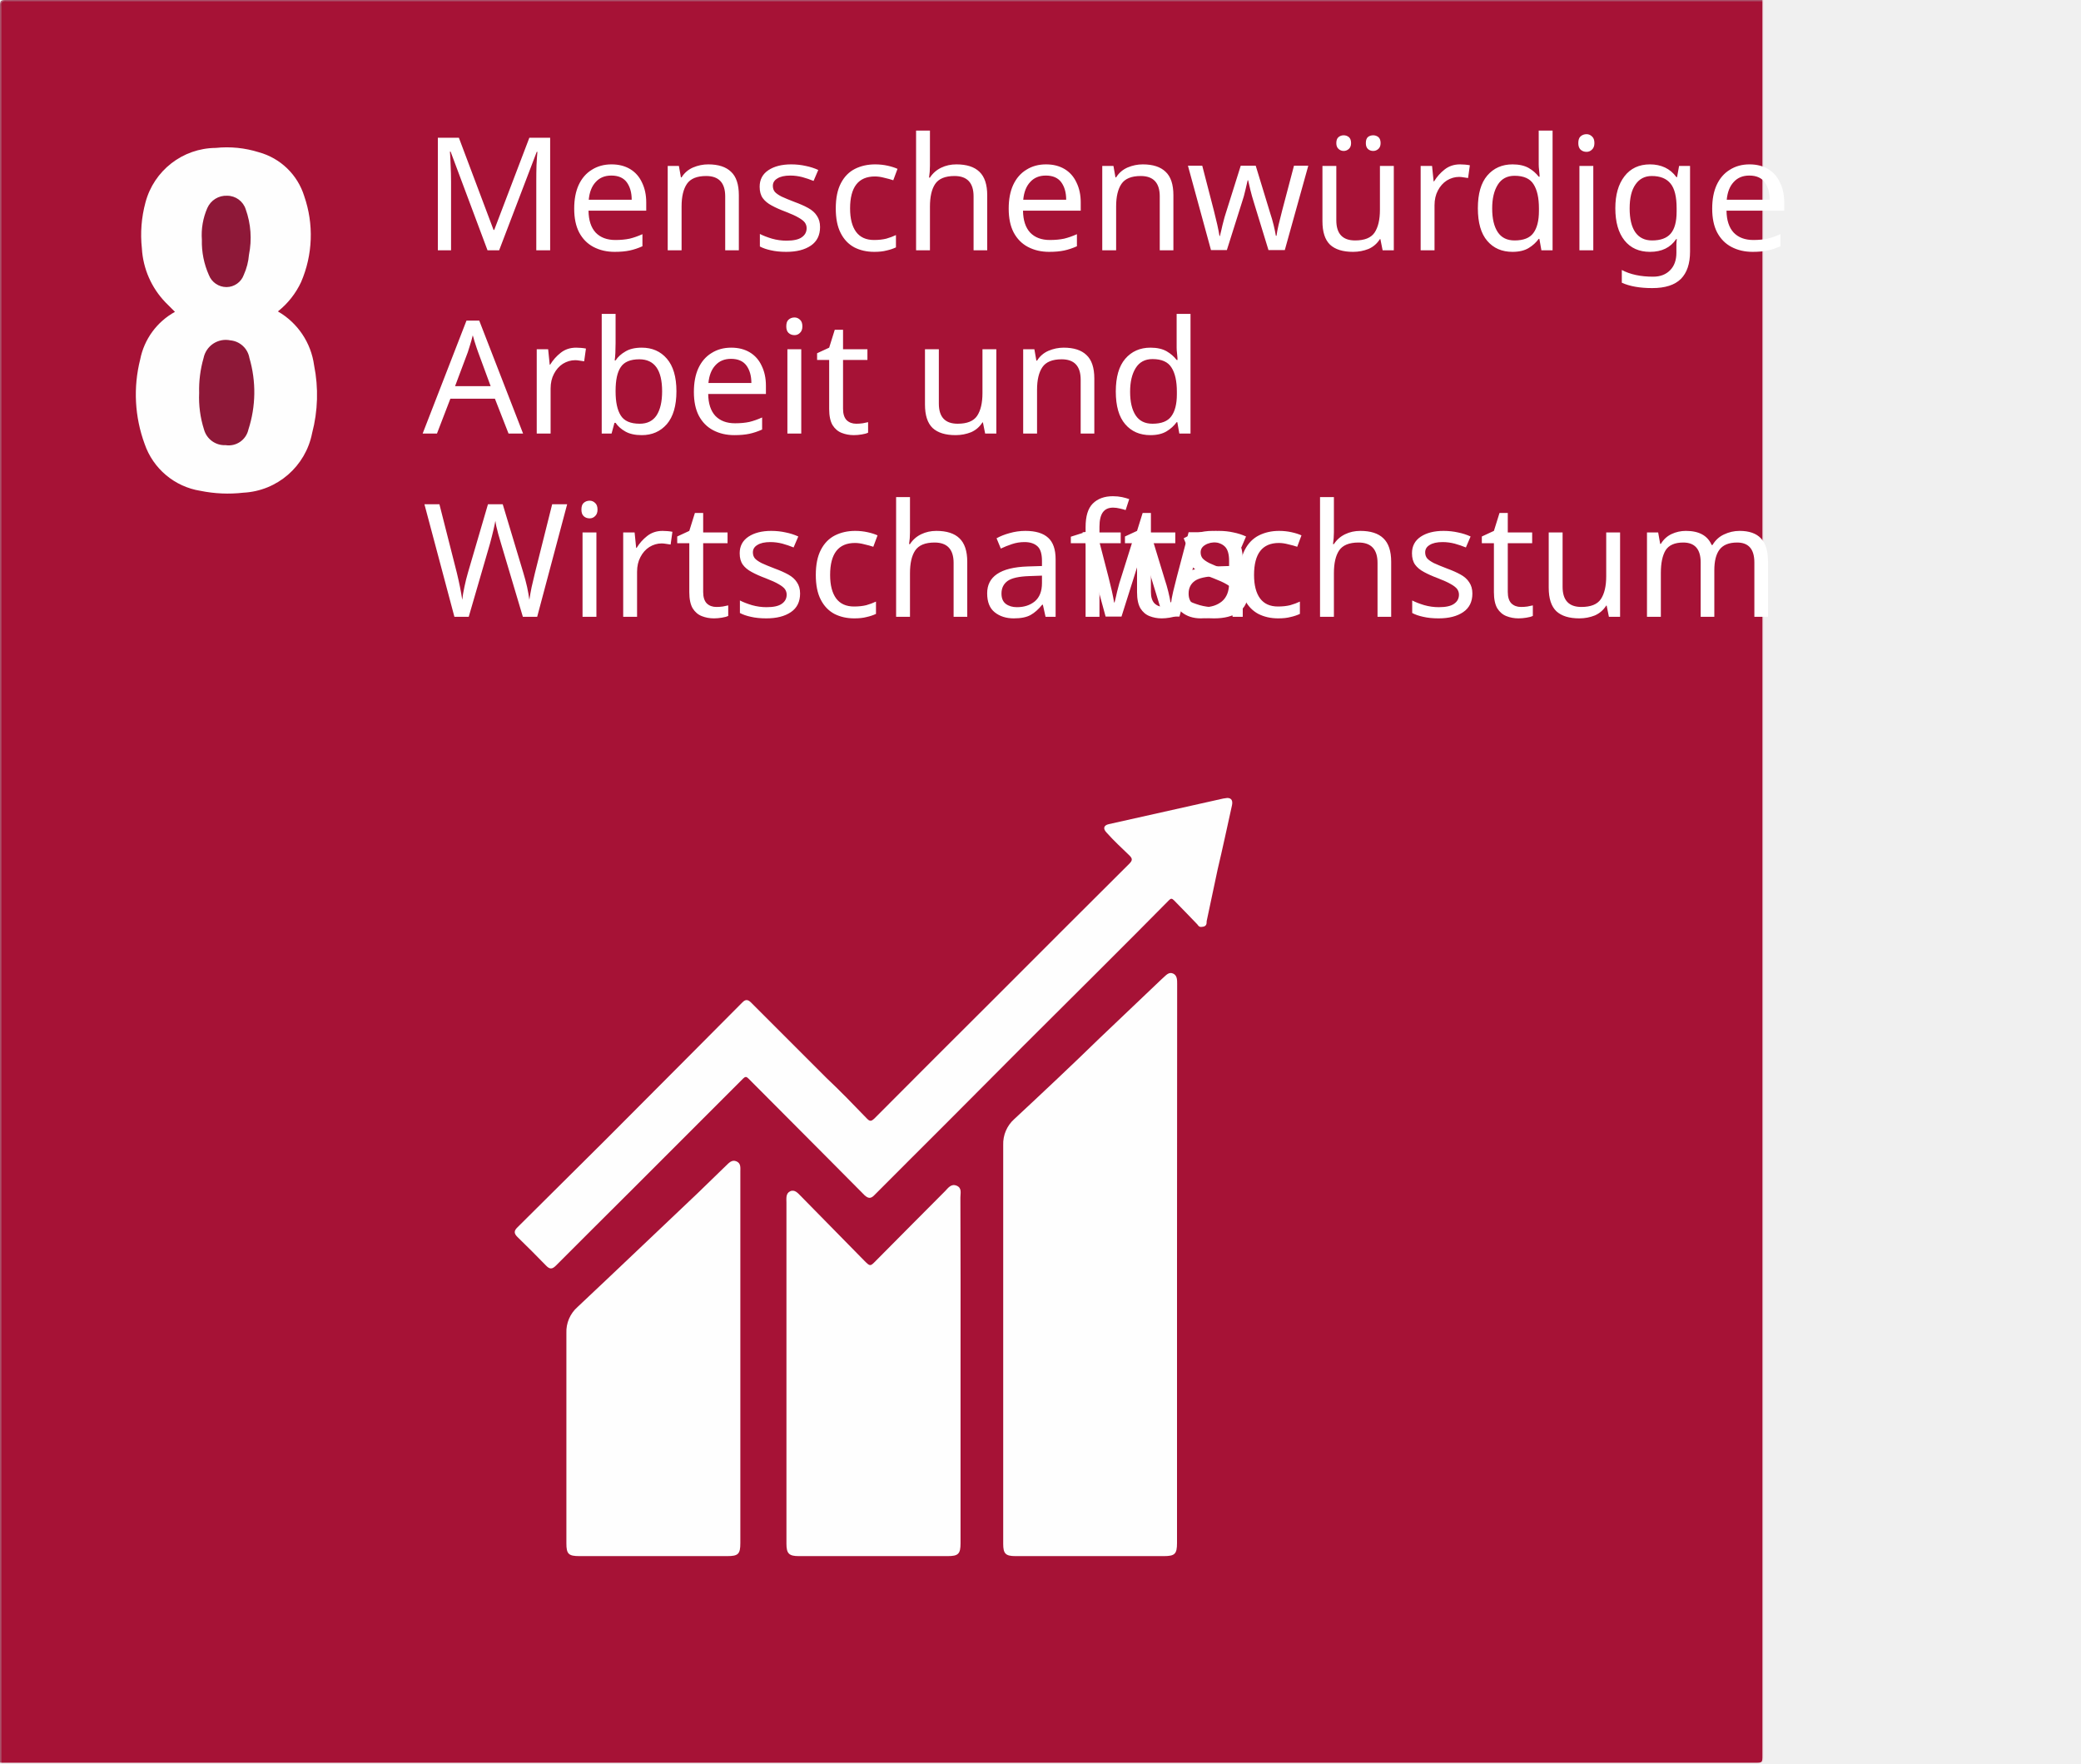
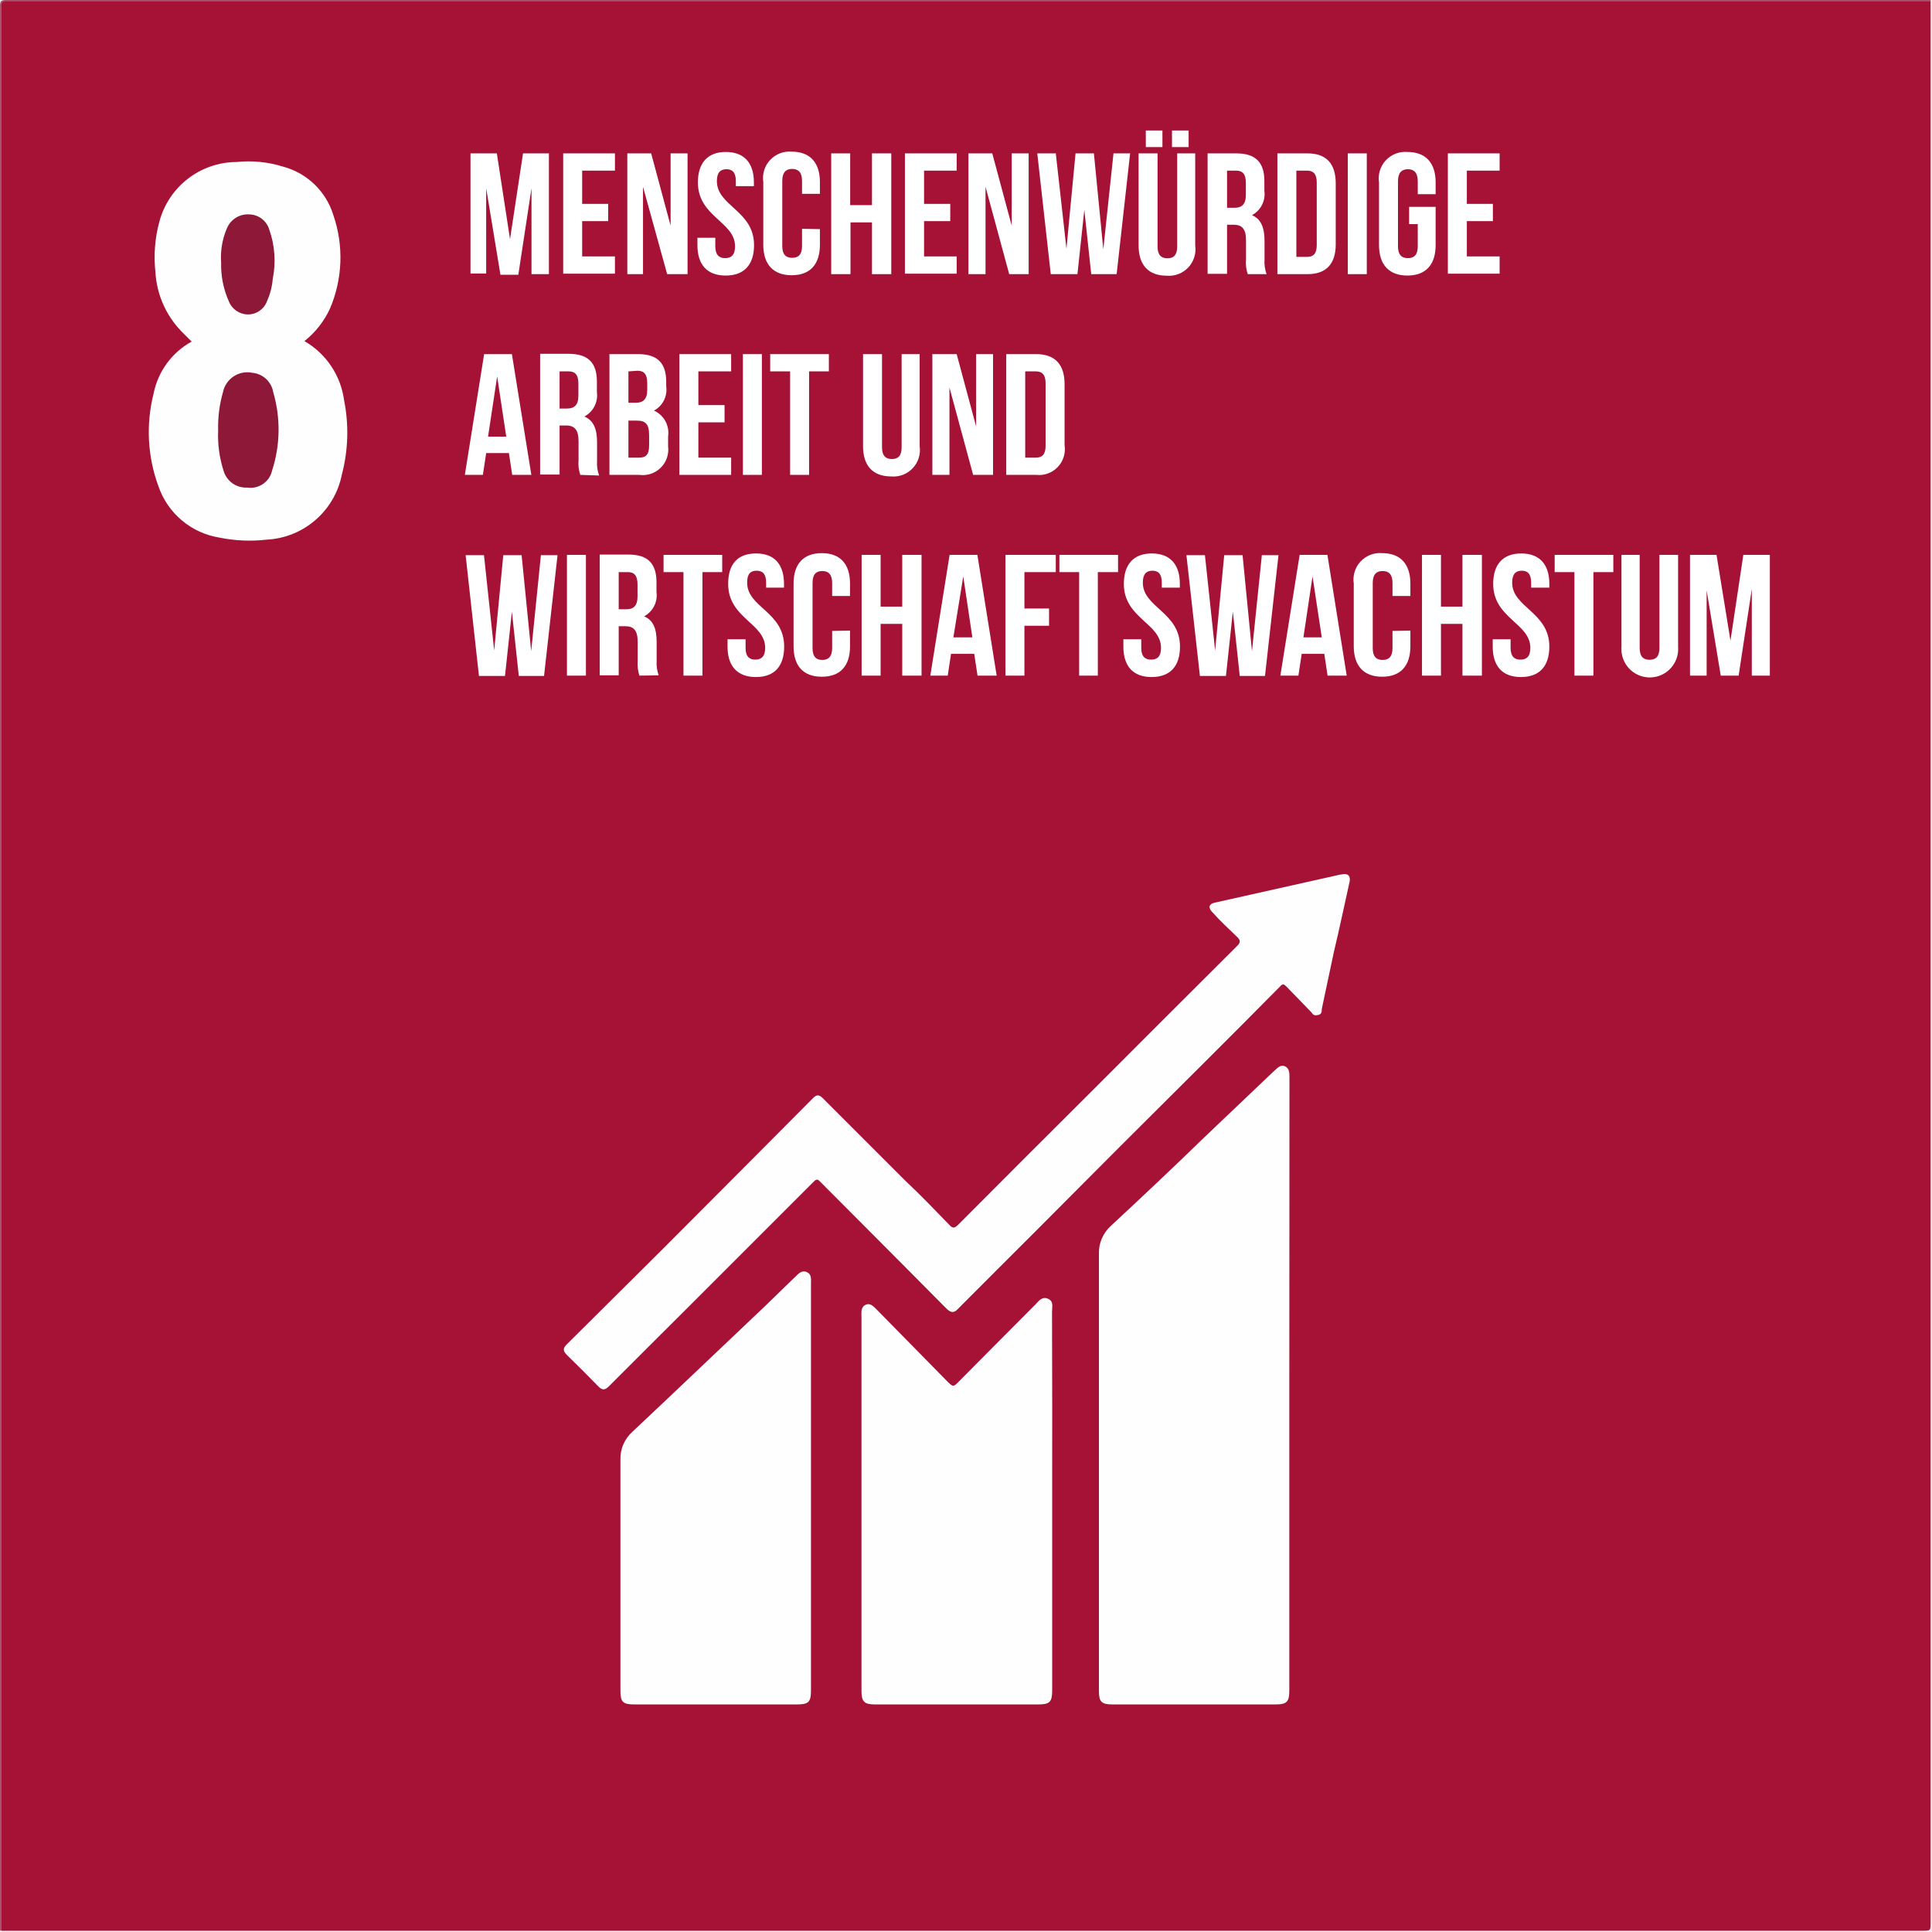
- <svg xmlns="http://www.w3.org/2000/svg" viewBox="0 0 145.35 123.19">
+ <svg xmlns="http://www.w3.org/2000/svg" viewBox="0 0 123.19 123.19">
  <defs>
-     <style>.cls-1{fill:#f0e1e5;}.cls-2{fill:#aa526a;}.cls-3{fill:#a61236;}.cls-4{fill:#fefefe;}.cls-5{fill:#8e1838;}.cls-6{font-size:11px;fill:#fff;font-family:BebasNeueBold, Bebas Neue;}.cls-7{letter-spacing:-0.02em;}.cls-8{letter-spacing:0em;}</style>
+     <style>.cls-1{fill:#f0e1e5;}.cls-2{fill:#aa526a;}.cls-3{fill:#a61236;}.cls-4{fill:#fefefe;}.cls-5{fill:#8e1838;}.cls-6{fill:#fff;}</style>
  </defs>
  <g id="Capa_2" data-name="Capa 2">
    <g id="Capa_1-2" data-name="Capa 1">
      <path class="cls-1" d="M123.1,0s.09,0,.09,0,0,.22,0,.32q0,61.22,0,122.42c0,.33-.06.39-.39.39H.37c-.12,0-.27.09-.36-.08L.14,123a2.41,2.41,0,0,1,.8-.07H122.05c1,0,.89.09.89-.89q0-60.48,0-121A2.59,2.59,0,0,1,123,.15Z" />
      <path class="cls-2" d="M123.1,0V.09a.69.69,0,0,1-.49.16H1.19c-1,0-.94-.11-.94.93V122.1c0,.33.09.68-.15,1H0Q0,61.74,0,.39C0,.07.07,0,.39,0Z" />
      <path class="cls-3" d="M.1,123.08c0-.18,0-.35,0-.53V.73a2.62,2.62,0,0,0,0-.28C.05.16.18.05.46.09A1.92,1.92,0,0,0,.7.09H123.1c0,.17,0,.33,0,.49v122c0,.53,0,.53-.54.53H.1Z" />
      <path class="cls-4" d="M82.21,88.33v19.43c0,.77-.15.92-.92.92H70.93c-.69,0-.86-.17-.86-.85q0-13.93,0-27.86a2.32,2.32,0,0,1,.78-1.82c2-1.86,4-3.74,5.93-5.62l4.34-4.13.12-.11c.2-.17.39-.43.69-.3s.29.46.29.74Z" />
      <path class="cls-4" d="M67.09,95.68v12.1c0,.75-.16.9-.9.9H55.79c-.68,0-.86-.18-.86-.86V84c0-.29-.06-.65.26-.8s.55.14.75.34l4.45,4.53c.38.38.4.38.77,0,1.62-1.63,3.23-3.26,4.85-4.88.22-.23.43-.54.81-.38s.26.52.26.82Q67.1,89.68,67.09,95.68Z" />
      <path class="cls-4" d="M85.72,55.73c.32,0,.39.22.33.51-.33,1.49-.65,3-1,4.47-.26,1.21-.51,2.42-.77,3.63,0,.16,0,.33-.24.38s-.3,0-.42-.17C83.1,64,82.54,63.44,82,62.88c-.14-.14-.22-.15-.36,0q-2.37,2.4-4.77,4.79L71.4,73.12l-5.34,5.36c-1.65,1.65-3.31,3.3-5,5-.26.27-.44.2-.67,0-1.77-1.79-3.54-3.56-5.31-5.34l-2.8-2.81c-.14-.15-.23-.15-.38,0q-4,4-8,8c-1.69,1.69-3.39,3.37-5.07,5.06-.26.26-.43.27-.69,0-.65-.67-1.31-1.33-2-2-.24-.24-.26-.42,0-.67L42.3,79.6l5.86-5.88L51.86,70c.21-.21.37-.2.58,0l5.29,5.29c1,.94,1.9,1.88,2.83,2.84.21.22.32.16.5,0q4.23-4.25,8.47-8.47,4.66-4.67,9.33-9.32c.27-.26.24-.39,0-.62-.53-.51-1.06-1-1.57-1.57-.27-.28-.2-.51.15-.59l8-1.79Z" />
      <path class="cls-4" d="M51.71,94.85v12.92c0,.77-.15.91-.92.91H40.47c-.76,0-.91-.15-.91-.89q0-7.35,0-14.69a2.3,2.3,0,0,1,.78-1.82c2.8-2.63,5.58-5.29,8.37-7.93l2-1.94c.2-.19.41-.44.73-.3s.27.44.27.71Z" />
      <path class="cls-4" d="M19.41,21.75a5.14,5.14,0,0,1,2.53,3.77,10.5,10.5,0,0,1-.14,4.73A5.16,5.16,0,0,1,17,34.41a9.57,9.57,0,0,1-3-.13A4.94,4.94,0,0,1,10.1,31a10,10,0,0,1-.31-5.89,4.87,4.87,0,0,1,2.43-3.33l-.66-.66a5.92,5.92,0,0,1-1.65-3.77,8.69,8.69,0,0,1,.25-3.21,5.12,5.12,0,0,1,4.91-3.81,7.45,7.45,0,0,1,3,.3,4.59,4.59,0,0,1,3.18,3.07,8.29,8.29,0,0,1-.22,6A5.69,5.69,0,0,1,19.41,21.75Z" />
      <path class="cls-5" d="M13.91,27.44A8,8,0,0,1,14.22,25a1.58,1.58,0,0,1,1.87-1.23A1.49,1.49,0,0,1,17.42,25,8.48,8.48,0,0,1,17.35,30a1.41,1.41,0,0,1-1.59,1.09A1.49,1.49,0,0,1,14.25,30,7.36,7.36,0,0,1,13.91,27.44Z" />
      <path class="cls-5" d="M14.1,16.75a4.7,4.7,0,0,1,.38-2.22,1.44,1.44,0,0,1,1.39-.86,1.36,1.36,0,0,1,1.29.94,5.94,5.94,0,0,1,.23,3.18,4.25,4.25,0,0,1-.36,1.4,1.29,1.29,0,0,1-1.21.86,1.32,1.32,0,0,1-1.23-.84A5.68,5.68,0,0,1,14.1,16.75Z" />
-       <text class="cls-6" transform="translate(29.52 17.48)">Menschenwürdige <tspan x="0" y="12.8">Arbeit und </tspan>
-         <tspan x="0" y="25.6">Wirtschafts</tspan>
-         <tspan class="cls-7" x="45.97" y="25.6">w</tspan>
-         <tspan class="cls-8" x="52" y="25.6">a</tspan>
-         <tspan x="56.46" y="25.6">chstum</tspan>
-       </text>
+       <path class="cls-6" d="M32.52,15.25l.83-5.47H35v7.7H33.89V12l-.84,5.52H31.91L31,12v5.44H30V9.78h1.68Z" />
+       <path class="cls-6" d="M37.12,13h1.66v1.1H37.12v2.25h2.09v1.1h-3.3V9.78h3.3v1.1H37.12Z" />
+       <path class="cls-6" d="M41,11.91v5.57H40V9.78h1.52l1.24,4.61V9.78h1.08v7.7H42.54Z" />
+       <path class="cls-6" d="M46.28,9.69c1.18,0,1.79.71,1.79,1.94v.24H46.92v-.32c0-.55-.22-.76-.6-.76s-.61.21-.61.76c0,1.59,2.37,1.88,2.37,4.08,0,1.24-.62,1.94-1.81,1.94s-1.8-.7-1.8-1.94v-.47h1.14v.55c0,.55.25.75.63.75s.63-.2.63-.75c0-1.58-2.37-1.88-2.37-4.08C44.5,10.4,45.11,9.69,46.28,9.69Z" />
+       <path class="cls-6" d="M52.28,14.61v1c0,1.24-.62,1.94-1.8,1.94s-1.81-.7-1.81-1.94v-4a1.69,1.69,0,0,1,1.81-1.94c1.18,0,1.8.71,1.8,1.94v.75H51.14v-.83c0-.55-.25-.76-.63-.76s-.63.21-.63.76v4.16c0,.55.24.75.63.75s.63-.2.63-.75v-1.1Z" />
+       <path class="cls-6" d="M54.23,17.48H53V9.78h1.21v3.3H55.6V9.78h1.23v7.7H55.6v-3.3H54.23Z" />
+       <path class="cls-6" d="M58.92,13h1.67v1.1H58.92v2.25H61v1.1h-3.3V9.78H61v1.1H58.92Z" />
+       <path class="cls-6" d="M62.84,11.91v5.57H61.75V9.78h1.52l1.24,4.61V9.78h1.08v7.7H64.35Z" />
+       <path class="cls-6" d="M69.14,13.38l-.44,4.1H67l-.86-7.7h1.18L68,15.86l.58-6.08h1.17l.6,6.12L71,9.78h1.06l-.86,7.7H69.58Z" />
+       <path class="cls-6" d="M73.81,9.78v5.94c0,.55.24.75.63.75s.62-.2.62-.75V9.78h1.15v5.87a1.69,1.69,0,0,1-1.81,1.93c-1.19,0-1.8-.7-1.8-1.93V9.78Zm.31-1.46V9.38H73.06V8.32Zm1.67,0V9.38H74.73V8.32Z" />
+       <path class="cls-6" d="M79.56,17.48a2.25,2.25,0,0,1-.11-.94V15.33c0-.72-.24-1-.79-1h-.42v3.13H77V9.78h1.83c1.25,0,1.79.59,1.79,1.77v.61a1.53,1.53,0,0,1-.79,1.56c.6.25.8.84.8,1.64v1.19a2.26,2.26,0,0,0,.13.93Zm-1.32-6.6v2.37h.47c.45,0,.73-.2.73-.82v-.76c0-.55-.19-.79-.62-.79Z" />
+       <path class="cls-6" d="M81.45,9.78h1.92c1.21,0,1.8.67,1.8,1.91v3.89c0,1.23-.59,1.9-1.8,1.9H81.45Zm1.21,1.1v5.5h.68c.39,0,.62-.19.62-.75v-4c0-.55-.23-.75-.62-.75Z" />
+       <path class="cls-6" d="M85.94,9.78h1.21v7.7H85.94Z" />
+       <path class="cls-6" d="M89.85,13.19h1.69v2.44c0,1.24-.62,1.94-1.8,1.94s-1.81-.7-1.81-1.94v-4a1.69,1.69,0,0,1,1.81-1.94c1.18,0,1.8.71,1.8,1.94v.75H90.4v-.83c0-.55-.25-.76-.63-.76s-.63.21-.63.76v4.16c0,.55.24.75.63.75s.63-.2.63-.75V14.29h-.55Z" />
+       <path class="cls-6" d="M93.53,13h1.66v1.1H93.53v2.25h2.09v1.1h-3.3V9.78h3.3v1.1H93.53Z" />
+       <path class="cls-6" d="M33.88,30.28H32.66l-.21-1.39H31l-.21,1.39H29.64l1.23-7.7h1.77Zm-2.76-2.44h1.16L31.7,24Z" />
+       <path class="cls-6" d="M37,30.28a2.29,2.29,0,0,1-.11-.94V28.13c0-.72-.25-1-.8-1h-.41v3.13H34.44v-7.7h1.82c1.26,0,1.8.59,1.8,1.77V25a1.53,1.53,0,0,1-.8,1.56c.61.25.81.84.81,1.64v1.19a2.26,2.26,0,0,0,.13.93Zm-1.32-6.6v2.37h.47c.45,0,.73-.2.73-.82v-.76c0-.55-.19-.79-.62-.79Z" />
+       <path class="cls-6" d="M42.48,24.35v.28a1.51,1.51,0,0,1-.78,1.55,1.56,1.56,0,0,1,.9,1.65v.63a1.63,1.63,0,0,1-1.84,1.82h-1.9v-7.7h1.83C41.94,22.58,42.48,23.17,42.48,24.35Zm-2.41-.67v2h.47c.45,0,.73-.2.73-.82v-.43c0-.55-.19-.79-.62-.79Zm0,3.14v2.36h.69c.41,0,.63-.18.63-.76v-.67c0-.71-.23-.93-.78-.93Z" />
+       <path class="cls-6" d="M44.53,25.83H46.2v1.1H44.53v2.25h2.09v1.1h-3.3v-7.7h3.3v1.1H44.53Z" />
+       <path class="cls-6" d="M47.37,22.58h1.21v7.7H47.37Z" />
+       <path class="cls-6" d="M49.11,22.58h3.74v1.1H51.59v6.6H50.38v-6.6H49.11Z" />
+       <path class="cls-6" d="M56.24,22.58v5.94c0,.55.24.75.63.75s.62-.2.62-.75V22.58h1.15v5.87a1.69,1.69,0,0,1-1.81,1.93c-1.19,0-1.8-.7-1.8-1.93V22.58Z" />
+       <path class="cls-6" d="M60.54,24.71v5.57H59.45v-7.7H61l1.24,4.61V22.58h1.08v7.7H62.05Z" />
+       <path class="cls-6" d="M64.16,22.58h1.91c1.21,0,1.81.67,1.81,1.91v3.89a1.65,1.65,0,0,1-1.81,1.9H64.16Zm1.21,1.1v5.5h.68c.39,0,.62-.19.62-.75v-4c0-.55-.23-.75-.62-.75Z" />
+       <path class="cls-6" d="M32.64,39l-.44,4.1H30.54l-.85-7.7h1.17l.65,6.08.58-6.08h1.17l.61,6.12.62-6.12h1.06l-.86,7.7H33.08Z" />
+       <path class="cls-6" d="M36.15,35.38h1.21v7.7H36.15Z" />
+       <path class="cls-6" d="M40.77,43.08a2.49,2.49,0,0,1-.11-.94V40.93c0-.72-.24-1-.79-1h-.42v3.13H38.24v-7.7h1.83c1.25,0,1.79.58,1.79,1.77v.61a1.53,1.53,0,0,1-.79,1.56c.61.25.8.84.8,1.64v1.19a2.26,2.26,0,0,0,.13.93Zm-1.32-6.6v2.37h.48c.45,0,.72-.2.72-.82v-.76c0-.55-.19-.79-.61-.79Z" />
+       <path class="cls-6" d="M42.31,35.38h3.74v1.1H44.79v6.6H43.58v-6.6H42.31Z" />
+       <path class="cls-6" d="M48.21,35.29c1.18,0,1.78.71,1.78,1.94v.24H48.85v-.32c0-.55-.22-.76-.61-.76s-.6.21-.6.76C47.64,38.74,50,39,50,41.23c0,1.24-.61,1.94-1.8,1.94s-1.81-.7-1.81-1.94v-.47h1.15v.55c0,.55.24.75.62.75s.63-.2.63-.75c0-1.58-2.36-1.88-2.36-4.08C46.43,36,47,35.29,48.21,35.29Z" />
+       <path class="cls-6" d="M54.2,40.21v1c0,1.24-.61,1.94-1.8,1.94s-1.8-.7-1.8-1.94v-4c0-1.23.61-1.94,1.8-1.94s1.8.71,1.8,1.94V38H53.06v-.83c0-.55-.24-.76-.63-.76s-.62.21-.62.76v4.16c0,.55.24.75.62.75s.63-.2.63-.75v-1.1Z" />
+       <path class="cls-6" d="M56.15,43.08H54.94v-7.7h1.21v3.3h1.38v-3.3h1.23v7.7H57.53v-3.3H56.15Z" />
+       <path class="cls-6" d="M63.55,43.08H62.33l-.21-1.39H60.64l-.21,1.39H59.32l1.23-7.7h1.77Zm-2.76-2.44H62l-.58-3.89Z" />
+       <path class="cls-6" d="M65.32,38.8h1.57v1.1H65.32v3.18H64.11v-7.7h3.21v1.1h-2Z" />
+       <path class="cls-6" d="M67.55,35.38h3.74v1.1H70v6.6H68.81v-6.6H67.55Z" />
+       <path class="cls-6" d="M73.44,35.29c1.18,0,1.79.71,1.79,1.94v.24H74.08v-.32c0-.55-.22-.76-.6-.76s-.61.21-.61.76c0,1.59,2.37,1.88,2.37,4.08,0,1.24-.62,1.94-1.81,1.94s-1.8-.7-1.8-1.94v-.47h1.14v.55c0,.55.24.75.63.75s.63-.2.63-.75c0-1.58-2.37-1.88-2.37-4.08C71.66,36,72.27,35.29,73.44,35.29Z" />
+       <path class="cls-6" d="M78.61,39l-.44,4.1H76.51l-.86-7.7h1.18l.65,6.08.58-6.08h1.17l.6,6.12.63-6.12h1.06l-.86,7.7H79.05Z" />
+       <path class="cls-6" d="M85.87,43.08H84.65l-.21-1.39H83l-.21,1.39H81.64l1.23-7.7h1.77Zm-2.76-2.44h1.17l-.59-3.89Z" />
+       <path class="cls-6" d="M89.93,40.21v1c0,1.24-.62,1.94-1.8,1.94s-1.81-.7-1.81-1.94v-4a1.69,1.69,0,0,1,1.81-1.94c1.18,0,1.8.71,1.8,1.94V38H88.79v-.83c0-.55-.24-.76-.63-.76s-.63.21-.63.76v4.16c0,.55.24.75.63.75s.63-.2.63-.75v-1.1Z" />
+       <path class="cls-6" d="M91.88,43.08H90.67v-7.7h1.21v3.3h1.37v-3.3h1.24v7.7H93.25v-3.3H91.88Z" />
+       <path class="cls-6" d="M97,35.29c1.18,0,1.79.71,1.79,1.94v.24H97.63v-.32c0-.55-.22-.76-.6-.76s-.61.21-.61.76c0,1.59,2.37,1.88,2.37,4.08,0,1.24-.62,1.94-1.81,1.94s-1.8-.7-1.8-1.94v-.47h1.14v.55c0,.55.24.75.63.75s.63-.2.63-.75c0-1.58-2.37-1.88-2.37-4.08C95.21,36,95.82,35.29,97,35.29Z" />
+       <path class="cls-6" d="M99.13,35.38h3.74v1.1H101.6v6.6h-1.21v-6.6H99.13Z" />
+       <path class="cls-6" d="M104.55,35.38v5.94c0,.55.24.75.63.75s.63-.2.63-.75V35.38H107v5.87a1.81,1.81,0,1,1-3.61,0V35.38Z" />
+       <path class="cls-6" d="M110.34,40.85l.82-5.47h1.69v7.7H111.7V37.56l-.84,5.52h-1.14l-.9-5.44v5.44h-1.06v-7.7h1.69Z" />
    </g>
  </g>
</svg>
